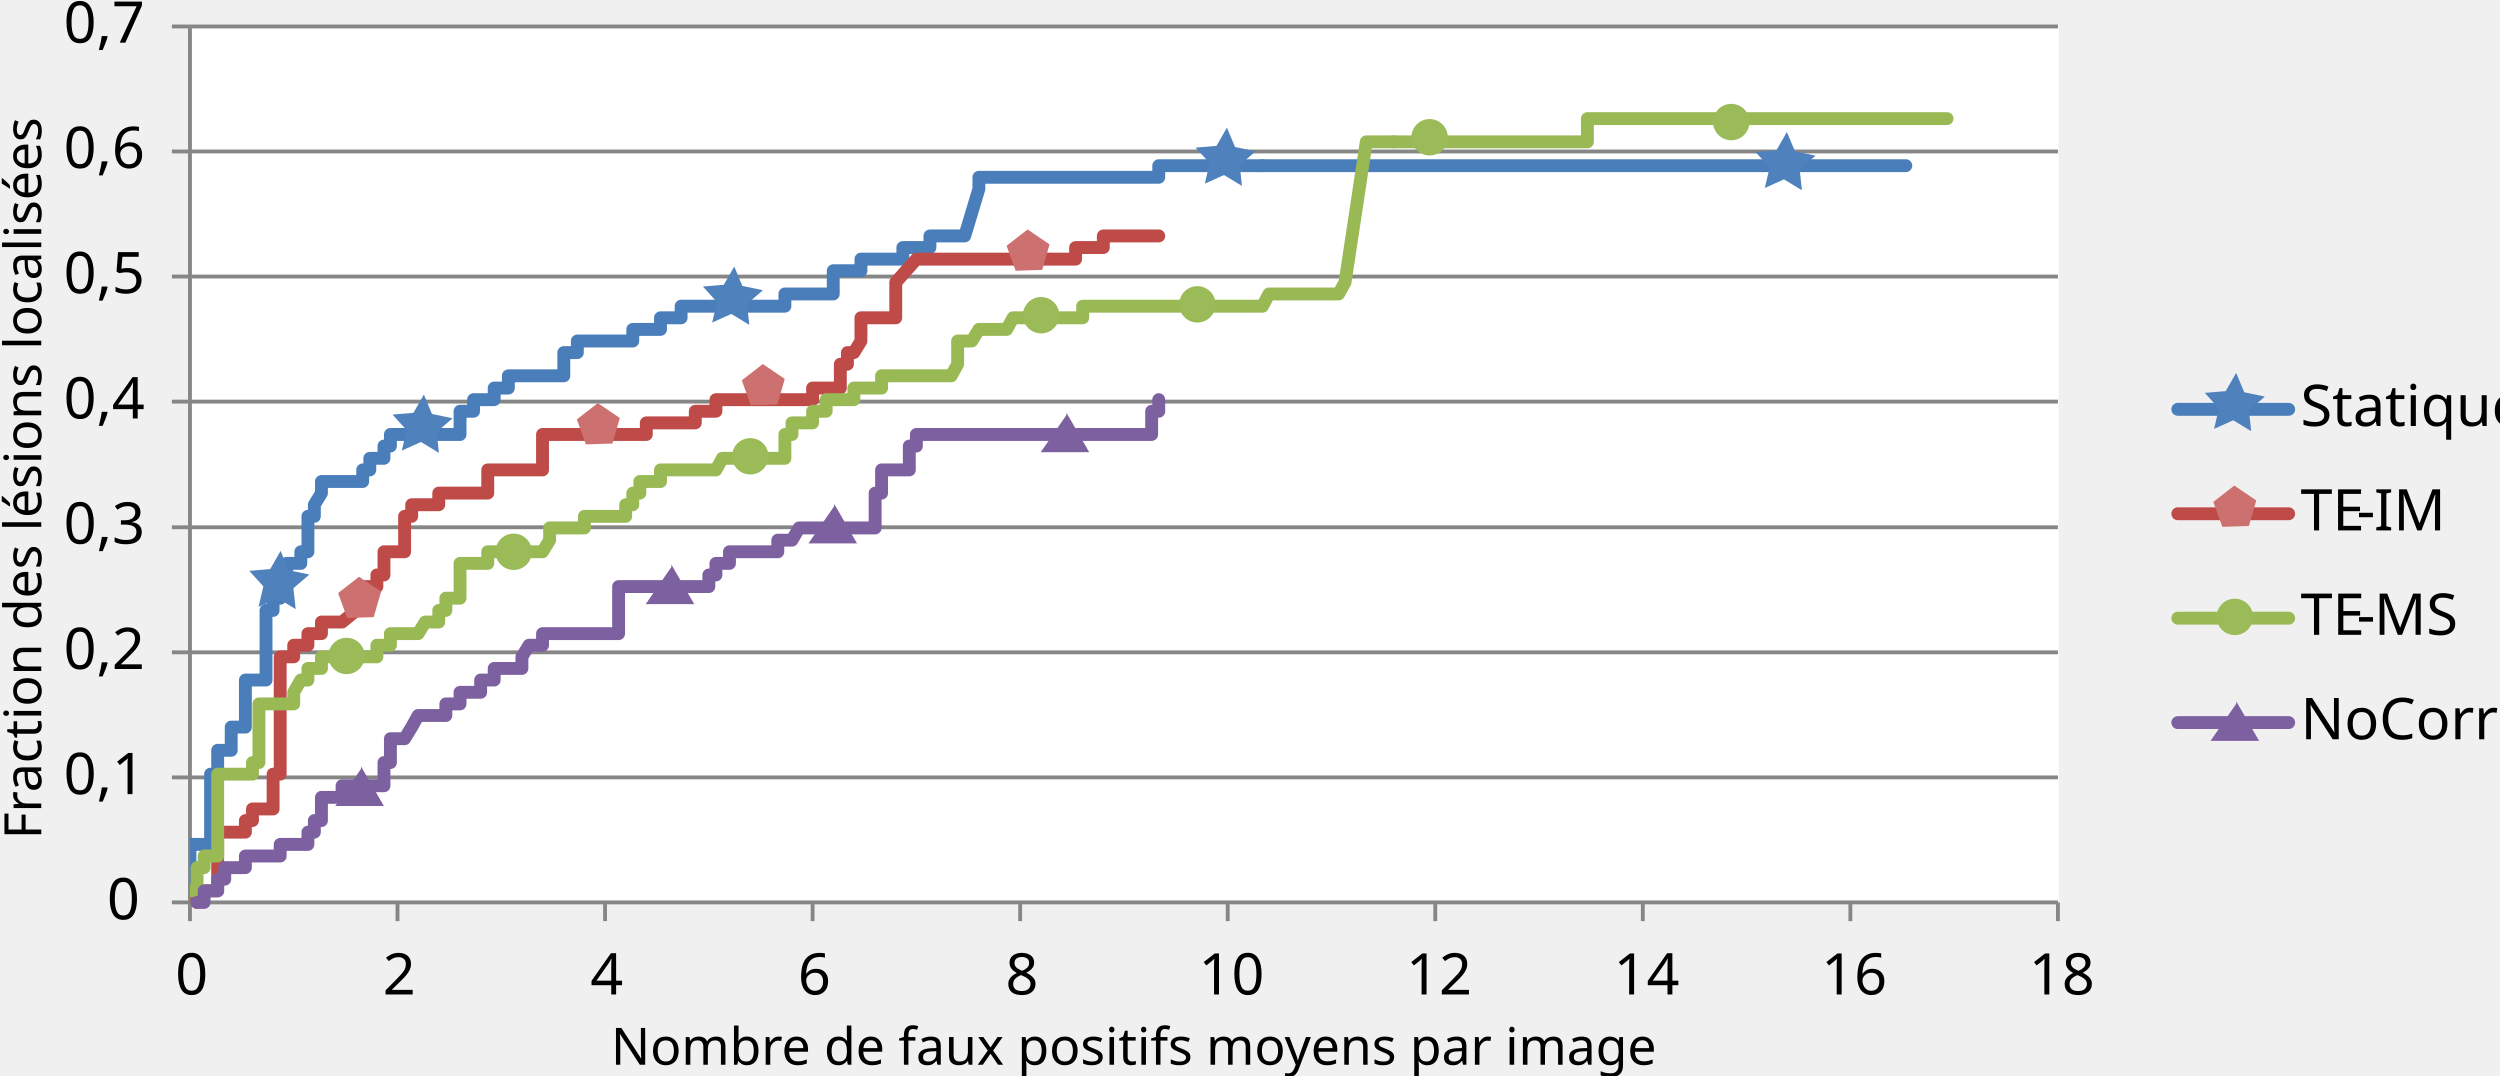
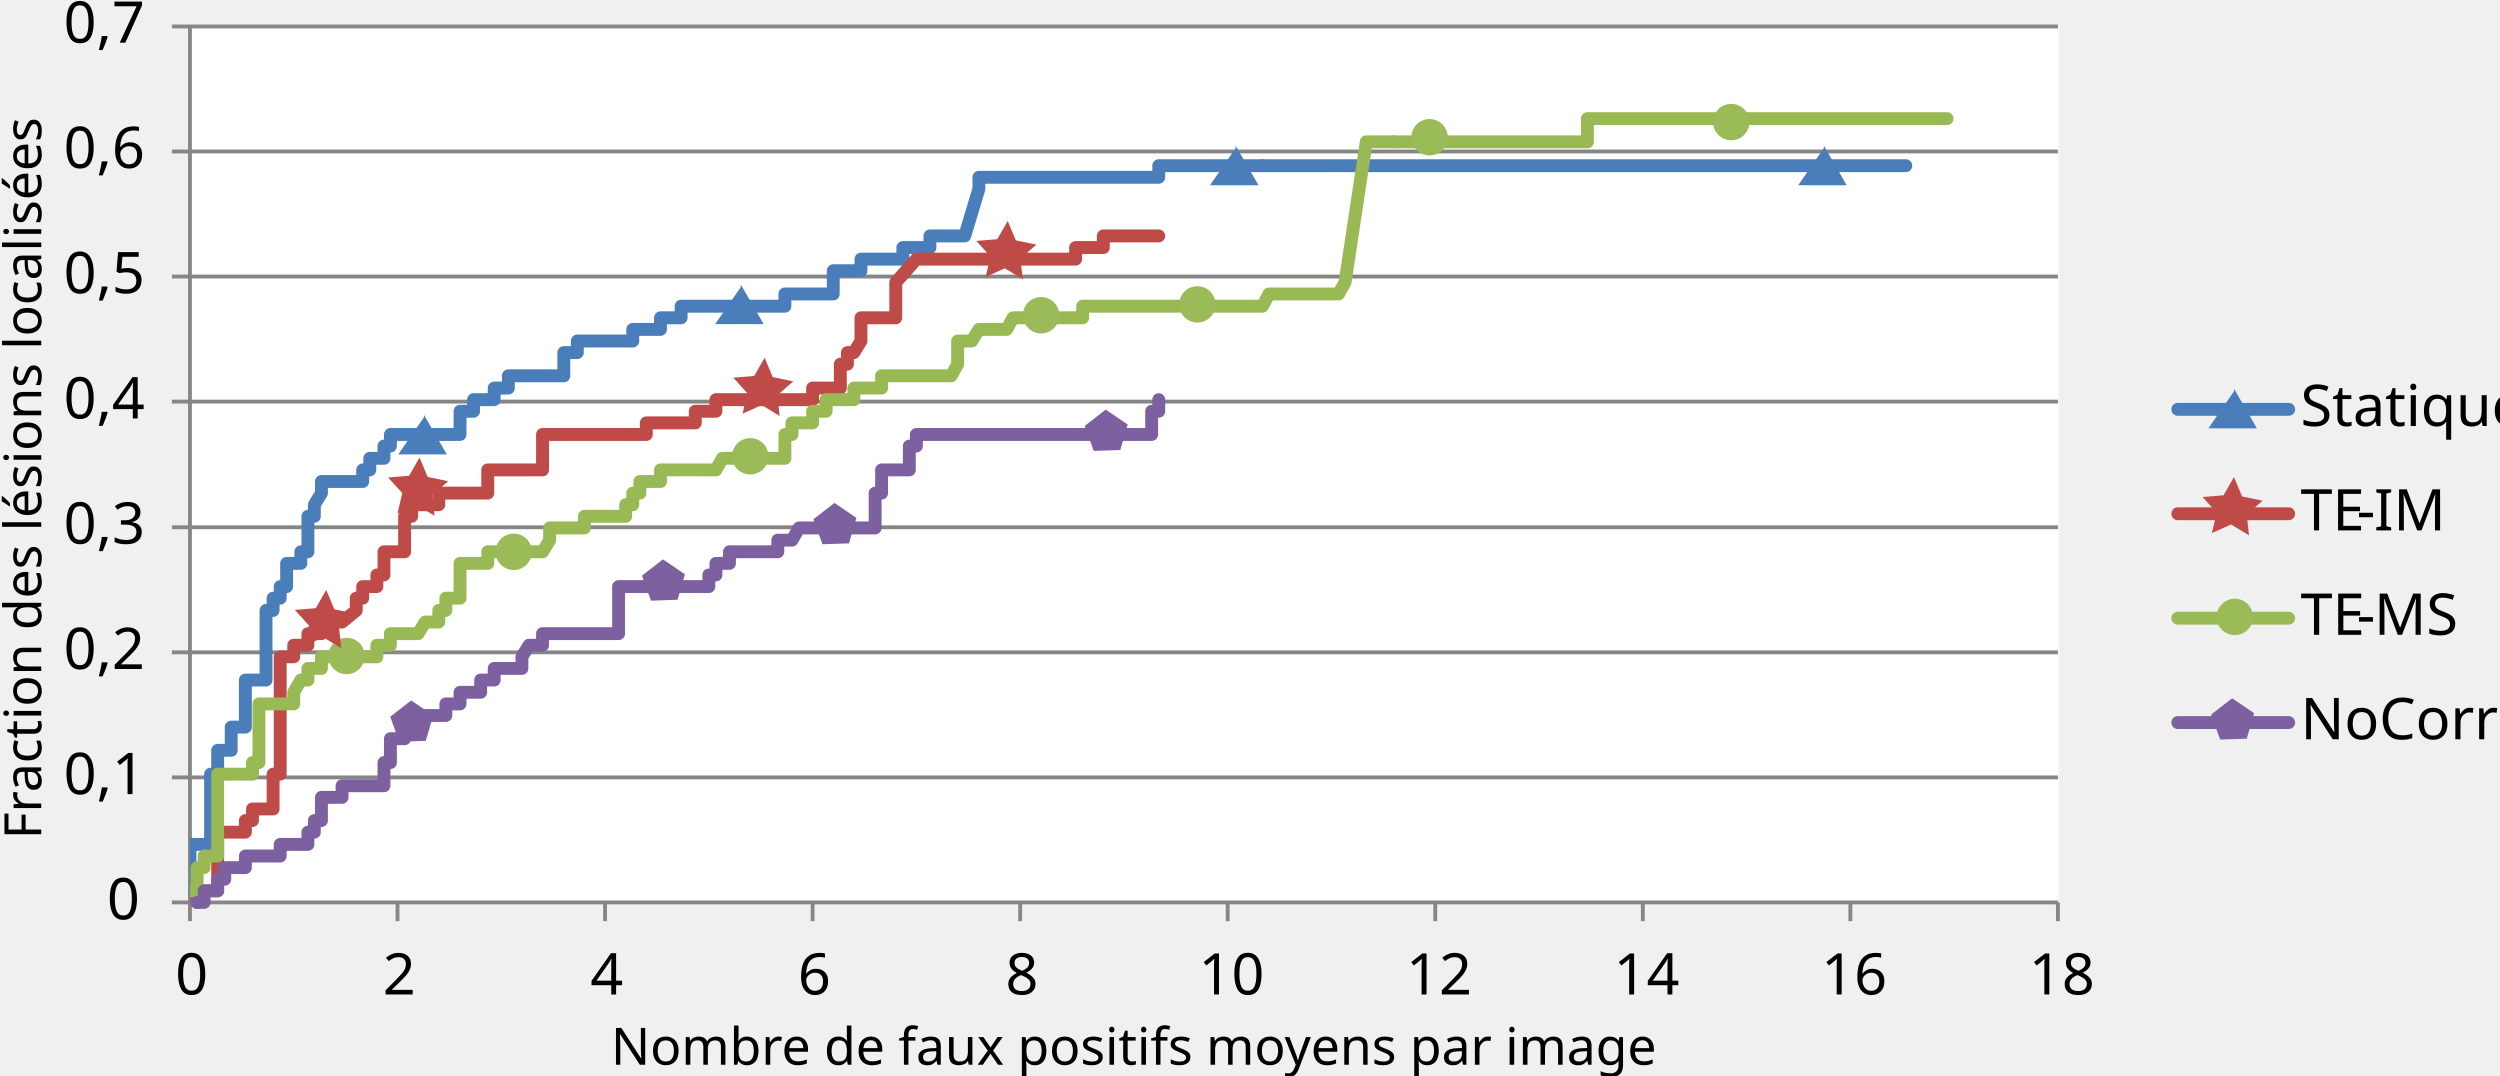
<svg xmlns="http://www.w3.org/2000/svg" width="581.783" height="250.269" id="svg3680" version="1.1">
  <defs id="defs3682">
    <clipPath clipPathUnits="userSpaceOnUse" id="clipPath626">
      <path d="m 490.56,308.4 44.64,0 0,90.48 -44.64,0 0,-90.48 z" clip-rule="evenodd" id="path628" />
    </clipPath>
    <clipPath clipPathUnits="userSpaceOnUse" id="clipPath604">
      <path d="m 490.56,308.4 41.04,0 0,109.92 -41.04,0 0,-109.92 z" clip-rule="evenodd" id="path606" />
    </clipPath>
    <clipPath clipPathUnits="userSpaceOnUse" id="clipPath592">
      <path d="m 490.56,308.4 41.04,0 0,109.92 -41.04,0 0,-109.92 z" clip-rule="evenodd" id="path594" />
    </clipPath>
    <clipPath clipPathUnits="userSpaceOnUse" id="clipPath580">
      <path d="m 490.56,308.4 41.04,0 0,109.92 -41.04,0 0,-109.92 z" clip-rule="evenodd" id="path582" />
    </clipPath>
    <clipPath clipPathUnits="userSpaceOnUse" id="clipPath558">
      <path d="m 490.56,308.4 38.76,0 0,129.36 -38.76,0 0,-129.36 z" clip-rule="evenodd" id="path560" />
    </clipPath>
    <clipPath clipPathUnits="userSpaceOnUse" id="clipPath546">
      <path d="m 490.56,308.4 38.76,0 0,129.36 -38.76,0 0,-129.36 z" clip-rule="evenodd" id="path548" />
    </clipPath>
    <clipPath clipPathUnits="userSpaceOnUse" id="clipPath534">
      <path d="m 490.56,308.4 38.76,0 0,129.36 -38.76,0 0,-129.36 z" clip-rule="evenodd" id="path536" />
    </clipPath>
    <clipPath clipPathUnits="userSpaceOnUse" id="clipPath512">
      <path d="m 490.56,308.4 49.56,0 0,148.8 -49.56,0 0,-148.8 z" clip-rule="evenodd" id="path514" />
    </clipPath>
    <clipPath clipPathUnits="userSpaceOnUse" id="clipPath490">
      <path d="m 218.64,308.4 119.04,0 0,28.2 -119.04,0 0,-28.2 z" clip-rule="evenodd" id="path492" />
    </clipPath>
    <clipPath clipPathUnits="userSpaceOnUse" id="clipPath478">
      <path d="m 218.64,308.4 119.04,0 0,28.2 -119.04,0 0,-28.2 z" clip-rule="evenodd" id="path480" />
    </clipPath>
    <clipPath clipPathUnits="userSpaceOnUse" id="clipPath466">
      <path d="m 218.64,308.4 119.04,0 0,28.2 -119.04,0 0,-28.2 z" clip-rule="evenodd" id="path468" />
    </clipPath>
    <clipPath clipPathUnits="userSpaceOnUse" id="clipPath446">
      <path d="m 62.76,368.88 98.64,0 0,141.72 -98.64,0 0,-141.72 z" clip-rule="evenodd" id="path448" />
    </clipPath>
    <clipPath clipPathUnits="userSpaceOnUse" id="clipPath426">
      <path d="m 51,308.4 493.44,0 0,224.88 -493.44,0 0,-224.88 z" clip-rule="evenodd" id="path428" />
    </clipPath>
    <clipPath clipPathUnits="userSpaceOnUse" id="clipPath406">
      <path d="m 51,308.4 493.44,0 0,224.88 -493.44,0 0,-224.88 z" clip-rule="evenodd" id="path408" />
    </clipPath>
    <clipPath clipPathUnits="userSpaceOnUse" id="clipPath386">
      <path d="m 51,308.4 493.44,0 0,224.88 -493.44,0 0,-224.88 z" clip-rule="evenodd" id="path388" />
    </clipPath>
    <clipPath clipPathUnits="userSpaceOnUse" id="clipPath366">
      <path d="m 51,308.4 493.44,0 0,224.88 -493.44,0 0,-224.88 z" clip-rule="evenodd" id="path368" />
    </clipPath>
    <clipPath clipPathUnits="userSpaceOnUse" id="clipPath346">
      <path d="m 51,308.4 493.44,0 0,224.88 -493.44,0 0,-224.88 z" clip-rule="evenodd" id="path348" />
    </clipPath>
    <clipPath clipPathUnits="userSpaceOnUse" id="clipPath326">
      <path d="m 51,308.4 493.44,0 0,224.88 -493.44,0 0,-224.88 z" clip-rule="evenodd" id="path328" />
    </clipPath>
    <clipPath clipPathUnits="userSpaceOnUse" id="clipPath306">
      <path d="m 51,308.4 493.44,0 0,224.88 -493.44,0 0,-224.88 z" clip-rule="evenodd" id="path308" />
    </clipPath>
    <clipPath clipPathUnits="userSpaceOnUse" id="clipPath286">
      <path d="m 51,308.4 493.44,0 0,224.88 -493.44,0 0,-224.88 z" clip-rule="evenodd" id="path288" />
    </clipPath>
    <clipPath clipPathUnits="userSpaceOnUse" id="clipPath266">
      <path d="m 51,308.4 493.44,0 0,224.88 -493.44,0 0,-224.88 z" clip-rule="evenodd" id="path268" />
    </clipPath>
    <clipPath clipPathUnits="userSpaceOnUse" id="clipPath246">
      <path d="m 51,308.4 493.44,0 0,224.88 -493.44,0 0,-224.88 z" clip-rule="evenodd" id="path248" />
    </clipPath>
    <clipPath clipPathUnits="userSpaceOnUse" id="clipPath226">
      <path d="m 51,308.4 493.44,0 0,224.88 -493.44,0 0,-224.88 z" clip-rule="evenodd" id="path228" />
    </clipPath>
    <clipPath clipPathUnits="userSpaceOnUse" id="clipPath206">
      <path d="m 51,308.4 493.44,0 0,224.88 -493.44,0 0,-224.88 z" clip-rule="evenodd" id="path208" />
    </clipPath>
    <clipPath clipPathUnits="userSpaceOnUse" id="clipPath186">
      <path d="m 51,308.4 493.44,0 0,224.88 -493.44,0 0,-224.88 z" clip-rule="evenodd" id="path188" />
    </clipPath>
    <clipPath clipPathUnits="userSpaceOnUse" id="clipPath166">
      <path d="m 51,308.4 493.44,0 0,224.88 -493.44,0 0,-224.88 z" clip-rule="evenodd" id="path168" />
    </clipPath>
    <clipPath clipPathUnits="userSpaceOnUse" id="clipPath146">
      <path d="m 51,308.4 493.44,0 0,224.88 -493.44,0 0,-224.88 z" clip-rule="evenodd" id="path148" />
    </clipPath>
    <clipPath clipPathUnits="userSpaceOnUse" id="clipPath126">
      <path d="m 51,308.4 493.44,0 0,224.88 -493.44,0 0,-224.88 z" clip-rule="evenodd" id="path128" />
    </clipPath>
    <clipPath clipPathUnits="userSpaceOnUse" id="clipPath106">
      <path d="m 51,308.4 493.44,0 0,224.88 -493.44,0 0,-224.88 z" clip-rule="evenodd" id="path108" />
    </clipPath>
    <clipPath clipPathUnits="userSpaceOnUse" id="clipPath86">
      <path d="m 51,308.4 493.44,0 0,224.88 -493.44,0 0,-224.88 z" clip-rule="evenodd" id="path88" />
    </clipPath>
    <clipPath clipPathUnits="userSpaceOnUse" id="clipPath76">
      <path d="m 104.28,357.12 348.84,0 0,164.16 -348.84,0 0,-164.16 z" clip-rule="evenodd" id="path78" />
    </clipPath>
    <clipPath clipPathUnits="userSpaceOnUse" id="clipPath64">
      <path d="m 104.28,357.12 348.84,0 0,164.16 -348.84,0 0,-164.16 z" clip-rule="evenodd" id="path66" />
    </clipPath>
    <clipPath clipPathUnits="userSpaceOnUse" id="clipPath54">
      <path d="m 104.28,357.12 348.84,0 0,164.16 -348.84,0 0,-164.16 z" clip-rule="evenodd" id="path56" />
    </clipPath>
    <clipPath clipPathUnits="userSpaceOnUse" id="clipPath42">
      <path d="m 104.28,357.12 348.84,0 0,164.16 -348.84,0 0,-164.16 z" clip-rule="evenodd" id="path44" />
    </clipPath>
  </defs>
  <g id="layer1" transform="translate(-579.4828,-749.1966)">
    <path d="m 623.688,959.352 434.85,0 0,-204 -434.85,0 0,204 z" style="fill:#ffffff;fill-opacity:1;fill-rule:evenodd;stroke:none" id="path26" />
    <path d="m 623.688,930.102 434.7,0 m -434.7,-29.1 434.7,0 m -434.7,-29.1 434.7,0 m -434.7,-29.25 434.7,0 m -434.7,-29.1 434.7,0 m -434.7,-29.1 434.7,0 m -434.7,-29.1 434.7,0" style="fill:none;stroke:#868686;stroke-width:0.9;stroke-linecap:butt;stroke-linejoin:round;stroke-miterlimit:10;stroke-opacity:1;stroke-dasharray:none" id="path28" />
    <path d="m 623.688,959.202 0,-203.85" style="fill:none;stroke:#868686;stroke-width:0.9;stroke-linecap:butt;stroke-linejoin:round;stroke-miterlimit:10;stroke-opacity:1;stroke-dasharray:none" id="path30" />
    <path d="m 619.488,959.202 4.2,0 m -4.2,-29.1 4.2,0 m -4.2,-29.1 4.2,0 m -4.2,-29.1 4.2,0 m -4.2,-29.25 4.2,0 m -4.2,-29.1 4.2,0 m -4.2,-29.1 4.2,0 m -4.2,-29.1 4.2,0" style="fill:none;stroke:#868686;stroke-width:0.9;stroke-linecap:butt;stroke-linejoin:round;stroke-miterlimit:10;stroke-opacity:1;stroke-dasharray:none" id="path32" />
    <path d="m 623.688,959.202 434.7,0" style="fill:none;stroke:#868686;stroke-width:0.9;stroke-linecap:butt;stroke-linejoin:round;stroke-miterlimit:10;stroke-opacity:1;stroke-dasharray:none" id="path34" />
    <path d="m 623.688,959.202 0,4.35 m 48.3,-4.35 0,4.35 m 48.3,-4.35 0,4.35 m 48.3,-4.35 0,4.35 m 48.3,-4.35 0,4.35 m 48.3,-4.35 0,4.35 m 48.3,-4.35 0,4.35 m 48.3,-4.35 0,4.35 m 48.3,-4.35 0,4.35 m 48.3,-4.35 0,4.35" style="fill:none;stroke:#868686;stroke-width:0.9;stroke-linecap:butt;stroke-linejoin:round;stroke-miterlimit:10;stroke-opacity:1;stroke-dasharray:none" id="path36" />
    <g transform="matrix(1.25,0,0,-1.25,493.3382,1406.952)" id="g38">
      <g id="g40" clip-path="url(#clipPath42)">
        <path d="m 104.28,360.36 0,2.16 0,2.16 0,2.16 0,2.16 1.32,0 1.32,0 1.2,0 0,2.28 0,2.16 0,2.16 0,2.16 0,2.16 0,2.16 1.32,0 0,2.16 0,2.28 1.32,0 1.2,0 0,2.16 0,2.16 1.32,0 1.32,0 0,2.16 0,2.16 0,2.16 0,2.28 1.32,0 1.2,0 1.32,0 0,2.16 0,2.16 0,2.16 0,2.16 0,2.16 0,2.16 1.32,0 0,2.28 1.32,0 0,2.16 1.2,0 0,2.16 0,2.16 1.32,0 1.32,0 0,2.16 1.32,0 0,2.16 0,2.28 0,2.16 1.2,0 0,2.16 1.32,2.16 0,2.16 1.32,0 1.2,0 1.32,0 1.32,0 1.32,0 1.2,0 0,2.16 1.32,0 0,2.16 1.32,0 1.32,0 0,2.28 1.2,0 0,2.16 1.32,0 1.32,0 1.32,0 1.2,0 1.32,0 1.32,0 1.2,0 1.32,0 1.32,0 1.32,0 0,2.16 0,2.16 1.2,0 1.32,0 0,2.16 1.32,0 1.32,0 1.2,0 0,2.16 1.32,0 1.32,0 0,2.28 1.32,0 2.52,0 1.32,0 1.2,0 1.32,0 1.32,0 1.32,0 0,2.16 0,2.16 1.2,0 1.32,0 0,2.16 1.32,0 1.32,0 1.2,0 1.32,0 1.32,0 1.2,0 2.64,0 0,2.16 1.32,0 1.2,0 1.32,0 1.32,0 0,2.16 1.32,0 2.52,0 0,2.16 2.64,0 1.2,0 1.32,0 1.32,0 1.2,0 1.32,0 1.32,0 1.32,0 1.2,0 2.64,0 1.32,0 1.2,0 1.32,0 0,2.28 2.64,0 1.2,0 1.32,0 1.32,0 1.2,0 1.32,0 0,2.16 0,2.16 1.32,0 2.52,0 1.32,0 0,2.16 1.32,0 1.32,0 2.52,0 1.32,0 1.32,0 0,2.16 1.2,0 1.32,0 1.32,0 1.2,0 0,2.16 1.32,0 1.32,0 1.32,0 1.2,0 1.32,0 2.64,8.76 0,2.16 1.2,0 1.32,0 1.32,0 1.32,0 1.2,0 1.32,0 2.52,0 1.32,0 1.32,0 1.32,0 1.2,0 2.64,0 1.32,0 1.2,0 1.32,0 1.32,0 1.32,0 1.2,0 1.32,0 1.32,0 1.2,0 2.64,0 1.32,0 0,2.16 1.2,0 1.32,0 1.32,0 1.32,0 1.2,0 1.32,0 1.32,0 1.32,0 1.2,0 1.32,0 1.32,0 1.2,0 1.32,0 1.32,0 1.32,0" style="fill:none;stroke:#4a7ebb;stroke-width:2.4;stroke-linecap:round;stroke-linejoin:round;stroke-miterlimit:10;stroke-opacity:1;stroke-dasharray:none" id="path46" />
      </g>
    </g>
    <path d="m 873.288,787.752 1.5,0 1.65,0 1.65,0 1.65,0 1.5,0 1.65,0 1.65,0 1.65,0 1.5,0 3.3,0 1.5,0 1.65,0 1.65,0 1.65,0 1.5,0 1.65,0 1.65,0 1.65,0 1.5,0 1.65,0 1.65,0 1.5,0 1.65,0 1.65,0 1.65,0 3.15,0 1.65,0 1.65,0 3.15,0 1.65,0 1.65,0 1.5,0 1.65,0 1.65,0 1.5,0 1.65,0 1.65,0 1.65,0 1.5,0 1.65,0 1.65,0 1.65,0 1.5,0 1.65,0 1.65,0 1.65,0 1.5,0 1.65,0 1.65,0 1.5,0 1.65,0 1.65,0 1.65,0 1.5,0 1.65,0 1.65,0 1.65,0 1.5,0 1.65,0 1.65,0 1.65,0 1.5,0 1.65,0 1.65,0 1.5,0 1.65,0 1.65,0 3.15,0 1.65,0 1.65,0 1.65,0 1.5,0 1.65,0 1.65,0 1.65,0 1.5,0 1.65,0 1.65,0 1.5,0 1.65,0 4.8,0 1.65,0 1.65,0 1.65,0 1.5,0 1.65,0 1.65,0" style="fill:none;stroke:#4a7ebb;stroke-width:3;stroke-linecap:round;stroke-linejoin:round;stroke-miterlimit:10;stroke-opacity:1;stroke-dasharray:none" id="path48" />
    <g transform="matrix(1.25,0,0,-1.25,493.3382,1406.952)" id="g50">
      <g id="g52" clip-path="url(#clipPath54)">
        <path d="m 105.6,358.2 0,2.16 1.32,0 1.2,0 1.32,0 0,2.16 0,2.16 0,2.16 0,2.16 0,2.28 1.32,0 1.2,0 1.32,0 1.32,0 0,2.16 1.32,0 0,2.16 1.2,0 1.32,0 1.32,0 0,2.16 0,4.32 1.32,0 0,2.16 0,2.28 0,2.16 0,2.16 0,2.16 0,2.16 0,2.16 0,2.28 0,2.16 0,2.16 1.2,0 1.32,0 0,2.16 1.32,0 1.32,0 0,2.16 1.2,0 1.32,0 0,2.16 1.32,0 1.2,0 1.32,0 2.64,2.16 0,2.28 1.2,0 0,2.16 1.32,0 1.32,0 0,2.16 1.32,0 0,2.16 0,2.16 1.2,0 1.32,0 1.32,0 0,4.44 0,2.16 1.32,0 0,2.16 1.2,0 1.32,0 1.32,0 1.2,0 0,2.16 1.32,0 1.32,0 1.32,0 1.2,0 1.32,0 2.64,0 0,2.16 0,2.16 1.2,0 1.32,0 1.32,0 1.32,0 1.2,0 2.64,0 1.2,0 0,2.16 0,2.28 0,2.16 1.32,0 1.32,0 1.32,0 1.2,0 1.32,0 1.32,0 1.32,0 1.2,0 1.32,0 1.32,0 1.2,0 1.32,0 1.32,0 1.32,0 1.2,0 0,2.16 1.32,0 1.32,0 1.32,0 1.2,0 1.32,0 1.32,0 1.32,0 0,2.16 1.2,0 1.32,0 1.32,0 0,2.16 1.2,0 1.32,0 1.32,0 1.32,0 1.2,0 1.32,0 1.32,0 1.32,0 1.2,0 1.32,0 1.32,0 1.32,0 1.2,0 1.32,0 0,2.16 1.32,0 1.2,0 1.32,0 1.32,0 0,2.28 0,2.16 1.32,0 0,2.16 1.2,0 1.32,2.16 0,2.16 0,2.16 1.32,0 1.32,0 1.2,0 1.32,0 1.32,0 0,6.6 3.84,4.32 1.32,0 1.2,0 1.32,0 1.32,0 2.52,0 1.32,0 1.32,0 1.32,0 1.2,0 1.32,0 1.32,0 1.32,0 1.2,0 1.32,0 2.52,0 1.32,0 1.32,0 1.32,0 1.2,0 1.32,0 1.32,0 0,2.16 1.32,0 2.52,0 1.32,0 0,2.16 1.32,0 1.2,0 1.32,0 1.32,0 1.2,0 1.32,0 1.32,0 1.32,0" style="fill:none;stroke:#be4b48;stroke-width:2.4;stroke-linecap:round;stroke-linejoin:round;stroke-miterlimit:10;stroke-opacity:1;stroke-dasharray:none" id="path58" />
      </g>
    </g>
    <g transform="matrix(1.25,0,0,-1.25,493.3382,1406.952)" id="g60">
      <g id="g62" clip-path="url(#clipPath64)">
        <path d="m 104.28,360.36 1.32,0 0,2.16 0,2.16 1.32,0 0,2.16 1.2,0 1.32,0 0,2.16 0,2.28 0,2.16 0,2.16 0,2.16 0,2.16 0,2.16 1.32,0 1.2,0 1.32,0 1.32,0 1.32,0 0,2.16 1.2,0 0,2.28 0,2.16 0,2.16 0,2.16 0,2.16 1.32,0 1.32,0 1.32,0 1.2,0 1.32,0 0,2.16 1.32,2.28 1.32,0 0,2.16 1.2,0 1.32,0 0,2.16 1.32,0 1.2,0 1.32,0 1.32,0 1.32,0 1.2,0 1.32,0 1.32,0 0,2.16 1.32,0 1.2,0 0,2.16 1.32,0 1.32,0 1.32,0 1.2,0 1.32,2.16 1.32,0 1.2,0 0,2.16 1.32,0 0,2.28 1.32,0 1.32,0 0,2.16 0,2.16 0,2.16 1.2,0 1.32,0 2.64,0 0,2.16 1.2,0 1.32,0 1.32,0 1.32,0 2.52,0 2.52,0 1.32,2.16 0,2.28 1.32,0 1.32,0 1.2,0 1.32,0 1.32,0 0,2.16 1.32,0 1.2,0 1.32,0 1.32,0 1.2,0 1.32,0 0,2.16 1.32,0 0,2.16 1.32,0 0,2.16 1.2,0 1.32,0 1.32,0 0,2.16 1.32,0 1.2,0 1.32,0 1.32,0 1.32,0 2.52,0 1.32,0 1.2,2.16 1.32,0 1.32,0 1.32,0 1.2,0 1.32,0 1.32,0 1.32,0 1.2,0 1.32,0 0,2.28 0,2.16 1.32,0 0,2.16 1.32,0 1.2,0 1.32,0 0,2.16 1.32,0 1.2,0 0,2.16 1.32,0 1.32,0 1.32,0 1.2,0 0,2.16 1.32,0 2.64,0 1.2,0 0,2.28 1.32,0 1.32,0 1.32,0 1.2,0 1.32,0 1.32,0 1.2,0 1.32,0 1.32,0 1.32,0 1.2,2.16 0,2.16 0,2.16 1.32,0 1.32,0 1.32,2.16 1.2,0 1.32,0 1.32,0 1.32,0 1.2,2.16 1.32,0 1.32,0 1.2,0 1.32,0 3.84,0 1.32,0 2.64,0 0,2.16 1.2,0 1.32,0 1.32,0 1.32,0 2.52,0 1.32,0 1.2,0 1.32,0 1.32,0 1.32,0 1.2,0 1.32,0 1.32,0 1.32,0 1.2,0 1.32,0 1.32,0 1.32,0 1.2,0 2.64,0 1.2,0 1.32,0 2.64,0 1.2,2.28 2.64,0 1.32,0 1.2,0 2.64,0 2.52,0 1.32,0 1.32,0 1.2,2.16 3.96,26.16 1.2,0 2.64,0 1.32,0" style="fill:none;stroke:#98b954;stroke-width:2.4;stroke-linecap:round;stroke-linejoin:round;stroke-miterlimit:10;stroke-opacity:1;stroke-dasharray:none" id="path68" />
      </g>
    </g>
    <path d="m 903.888,782.202 1.5,0 3.3,0 3.15,0 1.65,0 1.65,0 3.15,0 1.65,0 1.65,0 1.5,0 1.65,0 3.3,0 1.5,0 1.65,0 3.15,0 1.65,0 1.65,0 3.15,0 1.65,0 3.3,0 1.5,0 1.65,0 0,-2.7 0,-2.7 1.65,0 1.65,0 3.15,0 1.65,0 1.5,0 1.65,0 1.65,0 1.65,0 1.5,0 1.65,0 1.65,0 1.65,0 1.5,0 1.65,0 1.65,0 1.65,0 1.5,0 1.65,0 1.65,0 1.5,0 1.65,0 1.65,0 3.15,0 1.65,0 1.65,0 1.65,0 1.5,0 1.65,0 1.65,0 1.65,0 1.5,0 1.65,0 1.65,0 1.5,0 3.3,0 1.65,0 1.5,0 1.65,0 1.65,0 1.65,0 1.5,0 1.65,0 1.65,0 1.65,0 1.5,0 1.65,0 1.65,0 1.5,0 1.65,0" style="fill:none;stroke:#98b954;stroke-width:3;stroke-linecap:round;stroke-linejoin:round;stroke-miterlimit:10;stroke-opacity:1;stroke-dasharray:none" id="path70" />
    <g transform="matrix(1.25,0,0,-1.25,493.3382,1406.952)" id="g72">
      <g id="g74" clip-path="url(#clipPath76)">
        <path d="m 105.6,358.2 1.32,0 0,2.16 1.2,0 1.32,0 0,2.16 1.32,0 0,2.16 1.2,0 1.32,0 1.32,0 0,2.16 1.32,0 1.2,0 1.32,0 1.32,0 1.32,0 0,2.16 1.2,0 1.32,0 1.32,0 1.32,0 0,2.28 1.2,0 0,2.16 1.32,0 0,2.16 0,2.16 1.32,0 1.2,0 1.32,0 0,2.16 2.64,0 1.2,0 1.32,0 1.32,0 1.32,0 0,2.16 0,2.16 1.2,0 0,2.28 0,2.16 1.32,0 1.32,0 1.32,2.16 1.2,2.16 1.32,0 1.32,0 1.2,0 1.32,0 0,2.16 1.32,0 1.32,0 0,2.16 2.52,0 1.32,0 0,2.28 1.32,0 1.2,0 0,2.16 1.32,0 1.32,0 1.32,0 1.2,0 0,2.16 1.32,2.16 1.32,0 1.2,0 0,2.16 1.32,0 1.32,0 1.32,0 1.2,0 1.32,0 2.64,0 1.2,0 1.32,0 1.32,0 1.2,0 0,2.16 0,2.16 0,2.28 0,2.16 1.32,0 1.32,0 1.32,0 1.2,0 1.32,0 1.32,0 1.32,0 1.2,0 1.32,0 1.32,0 1.32,0 1.2,0 1.32,0 0,2.16 1.32,0 0,2.16 1.2,0 1.32,0 0,2.16 1.32,0 1.32,0 1.2,0 1.32,0 1.32,0 1.32,0 1.2,0 0,2.16 1.32,0 1.32,0 1.32,2.28 1.2,0 1.32,0 1.32,0 1.2,0 1.32,0 1.32,0 1.32,0 1.2,0 1.32,0 1.32,0 1.32,0 0,4.32 0,2.16 1.2,0 0,2.16 0,2.16 1.32,0 1.32,0 1.32,0 1.2,0 0,2.16 0,2.28 1.32,0 0,2.16 2.52,0 1.32,0 1.32,0 1.32,0 1.2,0 1.32,0 1.32,0 1.32,0 1.2,0 1.32,0 1.32,0 1.32,0 1.2,0 1.32,0 1.32,0 1.2,0 1.32,0 1.32,0 1.32,0 1.2,0 1.32,0 1.32,0 1.32,0 1.2,0 1.32,0 1.32,0 1.32,0 1.2,0 1.32,0 1.32,0 1.2,0 1.32,0 1.32,0 0,2.16 0,2.16 1.32,0 0,2.16" style="fill:none;stroke:#7d60a0;stroke-width:2.4;stroke-linecap:round;stroke-linejoin:round;stroke-miterlimit:10;stroke-opacity:1;stroke-dasharray:none" id="path80" />
      </g>
    </g>
    <g transform="matrix(1.25,0,0,-1.25,493.3382,1406.952)" id="g82">
      <g id="g84" clip-path="url(#clipPath86)">
        <text transform="matrix(1,0,0,-1,88.824,355.06)" id="text90">
          <tspan style="font-size:10.704px;font-variant:normal;font-weight:normal;writing-mode:lr-tb;fill:#000000;fill-opacity:1;fill-rule:nonzero;stroke:none;font-family:Calibri;-inkscape-font-specification:Calibri" x="0" y="0" id="tspan92">0</tspan>
        </text>
      </g>
    </g>
    <g transform="matrix(1.25,0,0,-1.25,493.3382,1406.952)" id="g102">
      <g id="g104" clip-path="url(#clipPath106)">
        <text transform="matrix(1,0,0,-1,80.76,378.36)" id="text110">
          <tspan style="font-size:10.728px;font-variant:normal;font-weight:normal;writing-mode:lr-tb;fill:#000000;fill-opacity:1;fill-rule:nonzero;stroke:none;font-family:Calibri;-inkscape-font-specification:Calibri" x="0 5.396 8.078" y="0" id="tspan112">0,1</tspan>
        </text>
      </g>
    </g>
    <g transform="matrix(1.25,0,0,-1.25,493.3382,1406.952)" id="g122">
      <g id="g124" clip-path="url(#clipPath126)">
        <text transform="matrix(1,0,0,-1,80.76,401.66)" id="text130">
          <tspan style="font-size:10.704px;font-variant:normal;font-weight:normal;writing-mode:lr-tb;fill:#000000;fill-opacity:1;fill-rule:nonzero;stroke:none;font-family:Calibri;-inkscape-font-specification:Calibri" x="0 5.427 8.103" y="0" id="tspan132">0,2</tspan>
        </text>
      </g>
    </g>
    <g transform="matrix(1.25,0,0,-1.25,493.3382,1406.952)" id="g142">
      <g id="g144" clip-path="url(#clipPath146)">
        <text transform="matrix(1,0,0,-1,80.76,424.99)" id="text150">
          <tspan style="font-size:10.728px;font-variant:normal;font-weight:normal;writing-mode:lr-tb;fill:#000000;fill-opacity:1;fill-rule:nonzero;stroke:none;font-family:Calibri;-inkscape-font-specification:Calibri" x="0 5.396 8.078" y="0" id="tspan152">0,3</tspan>
        </text>
      </g>
    </g>
    <g transform="matrix(1.25,0,0,-1.25,493.3382,1406.952)" id="g162">
      <g id="g164" clip-path="url(#clipPath166)">
        <text transform="matrix(1,0,0,-1,80.76,448.3)" id="text170">
          <tspan style="font-size:10.704px;font-variant:normal;font-weight:normal;writing-mode:lr-tb;fill:#000000;fill-opacity:1;fill-rule:nonzero;stroke:none;font-family:Calibri;-inkscape-font-specification:Calibri" x="0 5.427 8.103" y="0" id="tspan172">0,4</tspan>
        </text>
      </g>
    </g>
    <g transform="matrix(1.25,0,0,-1.25,493.3382,1406.952)" id="g182">
      <g id="g184" clip-path="url(#clipPath186)">
        <text transform="matrix(1,0,0,-1,80.76,471.62)" id="text190">
          <tspan style="font-size:10.704px;font-variant:normal;font-weight:normal;writing-mode:lr-tb;fill:#000000;fill-opacity:1;fill-rule:nonzero;stroke:none;font-family:Calibri;-inkscape-font-specification:Calibri" x="0 5.427 8.103" y="0" id="tspan192">0,5</tspan>
        </text>
      </g>
    </g>
    <g transform="matrix(1.25,0,0,-1.25,493.3382,1406.952)" id="g202">
      <g id="g204" clip-path="url(#clipPath206)">
        <text transform="matrix(1,0,0,-1,80.76,494.93)" id="text210">
          <tspan style="font-size:10.704px;font-variant:normal;font-weight:normal;writing-mode:lr-tb;fill:#000000;fill-opacity:1;fill-rule:nonzero;stroke:none;font-family:Calibri;-inkscape-font-specification:Calibri" x="0 5.427 8.103" y="0" id="tspan212">0,6</tspan>
        </text>
      </g>
    </g>
    <g transform="matrix(1.25,0,0,-1.25,493.3382,1406.952)" id="g222">
      <g id="g224" clip-path="url(#clipPath226)">
        <text transform="matrix(1,0,0,-1,80.76,518.26)" id="text230">
          <tspan style="font-size:10.704px;font-variant:normal;font-weight:normal;writing-mode:lr-tb;fill:#000000;fill-opacity:1;fill-rule:nonzero;stroke:none;font-family:Calibri;-inkscape-font-specification:Calibri" x="0 5.427 8.103" y="0" id="tspan232">0,7</tspan>
        </text>
      </g>
    </g>
    <g transform="matrix(1.25,0,0,-1.25,493.3382,1406.952)" id="g242">
      <g id="g244" clip-path="url(#clipPath246)">
        <text transform="matrix(1,0,0,-1,101.54,341.06)" id="text250">
          <tspan style="font-size:10.704px;font-variant:normal;font-weight:normal;writing-mode:lr-tb;fill:#000000;fill-opacity:1;fill-rule:nonzero;stroke:none;font-family:Calibri;-inkscape-font-specification:Calibri" x="0" y="0" id="tspan252">0</tspan>
        </text>
      </g>
    </g>
    <g transform="matrix(1.25,0,0,-1.25,493.3382,1406.952)" id="g262">
      <g id="g264" clip-path="url(#clipPath266)">
        <text transform="matrix(1,0,0,-1,140.18,341.06)" id="text270">
          <tspan style="font-size:10.704px;font-variant:normal;font-weight:normal;writing-mode:lr-tb;fill:#000000;fill-opacity:1;fill-rule:nonzero;stroke:none;font-family:Calibri;-inkscape-font-specification:Calibri" x="0" y="0" id="tspan272">2</tspan>
        </text>
      </g>
    </g>
    <g transform="matrix(1.25,0,0,-1.25,493.3382,1406.952)" id="g282">
      <g id="g284" clip-path="url(#clipPath286)">
        <text transform="matrix(1,0,0,-1,178.82,341.06)" id="text290">
          <tspan style="font-size:10.704px;font-variant:normal;font-weight:normal;writing-mode:lr-tb;fill:#000000;fill-opacity:1;fill-rule:nonzero;stroke:none;font-family:Calibri;-inkscape-font-specification:Calibri" x="0" y="0" id="tspan292">4</tspan>
        </text>
      </g>
    </g>
    <g transform="matrix(1.25,0,0,-1.25,493.3382,1406.952)" id="g302">
      <g id="g304" clip-path="url(#clipPath306)">
        <text transform="matrix(1,0,0,-1,217.46,341.06)" id="text310">
          <tspan style="font-size:10.704px;font-variant:normal;font-weight:normal;writing-mode:lr-tb;fill:#000000;fill-opacity:1;fill-rule:nonzero;stroke:none;font-family:Calibri;-inkscape-font-specification:Calibri" x="0" y="0" id="tspan312">6</tspan>
        </text>
      </g>
    </g>
    <g transform="matrix(1.25,0,0,-1.25,493.3382,1406.952)" id="g322">
      <g id="g324" clip-path="url(#clipPath326)">
        <text transform="matrix(1,0,0,-1,256.1,341.06)" id="text330">
          <tspan style="font-size:10.704px;font-variant:normal;font-weight:normal;writing-mode:lr-tb;fill:#000000;fill-opacity:1;fill-rule:nonzero;stroke:none;font-family:Calibri;-inkscape-font-specification:Calibri" x="0" y="0" id="tspan332">8</tspan>
        </text>
      </g>
    </g>
    <g transform="matrix(1.25,0,0,-1.25,493.3382,1406.952)" id="g342">
      <g id="g344" clip-path="url(#clipPath346)">
        <text transform="matrix(1,0,0,-1,292.06,341.06)" id="text350">
          <tspan style="font-size:10.704px;font-variant:normal;font-weight:normal;writing-mode:lr-tb;fill:#000000;fill-opacity:1;fill-rule:nonzero;stroke:none;font-family:Calibri;-inkscape-font-specification:Calibri" x="0 5.424" y="0" id="tspan352">10</tspan>
        </text>
      </g>
    </g>
    <g transform="matrix(1.25,0,0,-1.25,493.3382,1406.952)" id="g362">
      <g id="g364" clip-path="url(#clipPath366)">
        <text transform="matrix(1,0,0,-1,330.7,341.06)" id="text370">
          <tspan style="font-size:10.704px;font-variant:normal;font-weight:normal;writing-mode:lr-tb;fill:#000000;fill-opacity:1;fill-rule:nonzero;stroke:none;font-family:Calibri;-inkscape-font-specification:Calibri" x="0 5.4" y="0" id="tspan372">12</tspan>
        </text>
      </g>
    </g>
    <g transform="matrix(1.25,0,0,-1.25,493.3382,1406.952)" id="g382">
      <g id="g384" clip-path="url(#clipPath386)">
        <text transform="matrix(1,0,0,-1,369.34,341.06)" id="text390">
          <tspan style="font-size:10.704px;font-variant:normal;font-weight:normal;writing-mode:lr-tb;fill:#000000;fill-opacity:1;fill-rule:nonzero;stroke:none;font-family:Calibri;-inkscape-font-specification:Calibri" x="0 5.424" y="0" id="tspan392">14</tspan>
        </text>
      </g>
    </g>
    <g transform="matrix(1.25,0,0,-1.25,493.3382,1406.952)" id="g402">
      <g id="g404" clip-path="url(#clipPath406)">
        <text transform="matrix(1,0,0,-1,407.98,341.06)" id="text410">
          <tspan style="font-size:10.704px;font-variant:normal;font-weight:normal;writing-mode:lr-tb;fill:#000000;fill-opacity:1;fill-rule:nonzero;stroke:none;font-family:Calibri;-inkscape-font-specification:Calibri" x="0 5.424" y="0" id="tspan412">16</tspan>
        </text>
      </g>
    </g>
    <g transform="matrix(1.25,0,0,-1.25,493.3382,1406.952)" id="g422">
      <g id="g424" clip-path="url(#clipPath426)">
        <text transform="matrix(1,0,0,-1,446.64,341.06)" id="text430">
          <tspan style="font-size:10.704px;font-variant:normal;font-weight:normal;writing-mode:lr-tb;fill:#000000;fill-opacity:1;fill-rule:nonzero;stroke:none;font-family:Calibri;-inkscape-font-specification:Calibri" x="0 5.424" y="0" id="tspan432">18</tspan>
        </text>
      </g>
    </g>
    <g transform="matrix(1.25,0,0,-1.25,493.3382,1406.952)" id="g462" />
    <path d="m 1086.288,844.452 25.8,0" style="fill:none;stroke:#4a7ebb;stroke-width:3;stroke-linecap:round;stroke-linejoin:round;stroke-miterlimit:10;stroke-opacity:1;stroke-dasharray:none" id="path506" />
    <g transform="matrix(1.25,0,0,-1.25,493.3382,1406.952)" id="g508">
      <g id="g510" clip-path="url(#clipPath512)">
        <text transform="matrix(1,0,0,-1,497.21,446.9)" id="text516">
          <tspan style="font-size:10.704px;font-variant:normal;font-weight:normal;writing-mode:lr-tb;fill:#000000;fill-opacity:1;fill-rule:nonzero;stroke:none;font-family:Calibri;-inkscape-font-specification:Calibri" x="0 4.913 8.531 13.68 17.298 19.76 25.443 31.117" y="0" id="tspan518">Statique</tspan>
        </text>
      </g>
    </g>
    <path d="m 1086.288,868.752 25.8,0" style="fill:none;stroke:#be4b48;stroke-width:3;stroke-linecap:round;stroke-linejoin:round;stroke-miterlimit:10;stroke-opacity:1;stroke-dasharray:none" id="path528" />
    <g transform="matrix(1.25,0,0,-1.25,493.3382,1406.952)" id="g530">
      <g id="g532" clip-path="url(#clipPath534)">
        <text transform="matrix(1,0,0,-1,497.21,427.46)" id="text538">
          <tspan style="font-size:10.704px;font-variant:normal;font-weight:normal;writing-mode:lr-tb;fill:#000000;fill-opacity:1;fill-rule:nonzero;stroke:none;font-family:Calibri;-inkscape-font-specification:Calibri" x="0 5.16" y="0" id="tspan540">TE</tspan>
        </text>
      </g>
    </g>
    <g transform="matrix(1.25,0,0,-1.25,493.3382,1406.952)" id="g542">
      <g id="g544" clip-path="url(#clipPath546)">
        <text transform="matrix(1,0,0,-1,507.67,427.46)" id="text550">
          <tspan style="font-size:10.704px;font-variant:normal;font-weight:normal;writing-mode:lr-tb;fill:#000000;fill-opacity:1;fill-rule:nonzero;stroke:none;font-family:Calibri;-inkscape-font-specification:Calibri" x="0" y="0" id="tspan552">-</tspan>
        </text>
      </g>
    </g>
    <g transform="matrix(1.25,0,0,-1.25,493.3382,1406.952)" id="g554">
      <g id="g556" clip-path="url(#clipPath558)">
        <text transform="matrix(1,0,0,-1,510.89,427.46)" id="text562">
          <tspan style="font-size:10.704px;font-variant:normal;font-weight:normal;writing-mode:lr-tb;fill:#000000;fill-opacity:1;fill-rule:nonzero;stroke:none;font-family:Calibri;-inkscape-font-specification:Calibri" x="0 2.712" y="0" id="tspan564">IM</tspan>
        </text>
      </g>
    </g>
    <path d="m 1086.288,893.052 25.8,0" style="fill:none;stroke:#98b954;stroke-width:3;stroke-linecap:round;stroke-linejoin:round;stroke-miterlimit:10;stroke-opacity:1;stroke-dasharray:none" id="path574" />
    <g transform="matrix(1.25,0,0,-1.25,493.3382,1406.952)" id="g576">
      <g id="g578" clip-path="url(#clipPath580)">
        <text transform="matrix(1,0,0,-1,497.21,408.02)" id="text584">
          <tspan style="font-size:10.728px;font-variant:normal;font-weight:normal;writing-mode:lr-tb;fill:#000000;fill-opacity:1;fill-rule:nonzero;stroke:none;font-family:Calibri;-inkscape-font-specification:Calibri" x="0 5.16" y="0" id="tspan586">TE</tspan>
        </text>
      </g>
    </g>
    <g transform="matrix(1.25,0,0,-1.25,493.3382,1406.952)" id="g588">
      <g id="g590" clip-path="url(#clipPath592)">
        <text transform="matrix(1,0,0,-1,507.67,408.02)" id="text596">
          <tspan style="font-size:10.728px;font-variant:normal;font-weight:normal;writing-mode:lr-tb;fill:#000000;fill-opacity:1;fill-rule:nonzero;stroke:none;font-family:Calibri;-inkscape-font-specification:Calibri" x="0" y="0" id="tspan598">-</tspan>
        </text>
      </g>
    </g>
    <g transform="matrix(1.25,0,0,-1.25,493.3382,1406.952)" id="g600">
      <g id="g602" clip-path="url(#clipPath604)">
        <text transform="matrix(1,0,0,-1,510.89,408.02)" id="text608">
          <tspan style="font-size:10.728px;font-variant:normal;font-weight:normal;writing-mode:lr-tb;fill:#000000;fill-opacity:1;fill-rule:nonzero;stroke:none;font-family:Calibri;-inkscape-font-specification:Calibri" x="0 9.168" y="0" id="tspan610">MS</tspan>
        </text>
      </g>
    </g>
    <path d="m 1086.288,917.352 25.8,0" style="fill:none;stroke:#7d60a0;stroke-width:3;stroke-linecap:round;stroke-linejoin:round;stroke-miterlimit:10;stroke-opacity:1;stroke-dasharray:none" id="path620" />
    <g transform="matrix(1.25,0,0,-1.25,493.3382,1406.952)" id="g622">
      <g id="g624" clip-path="url(#clipPath626)">
        <text transform="matrix(1,0,0,-1,497.21,388.58)" id="text630">
          <tspan style="font-size:10.728px;font-variant:normal;font-weight:normal;writing-mode:lr-tb;fill:#000000;fill-opacity:1;fill-rule:nonzero;stroke:none;font-family:Calibri;-inkscape-font-specification:Calibri" x="0 6.973 12.648 18.366 24.02 27.764" y="0" id="tspan632">NoCorr</tspan>
        </text>
      </g>
    </g>
    <text xml:space="preserve" style="font-size:9px;font-style:normal;font-weight:normal;fill:#000000;fill-opacity:1;stroke:none;font-family:calibri;-inkscape-font-specification:calibri" x="721.672" y="996.97" id="text3886">
      <tspan id="tspan3888" x="721.672" y="996.97" style="font-size:12px">Nombre de faux positifs moyens par image</tspan>
    </text>
    <text id="text3890" y="589.081" x="-944.49" style="font-size:9px;font-style:normal;font-weight:normal;fill:#000000;fill-opacity:1;stroke:none;font-family:calibri;-inkscape-font-specification:calibri" xml:space="preserve" transform="matrix(0,-1,1,0,0,0)">
      <tspan style="font-size:12px" y="589.081" x="-944.49" id="tspan3892">Fraction des lésions localisées</tspan>
    </text>
-     <path style="fill:#4f81bd;fill-opacity:1;stroke:none" id="path4297" d="m 482.385,185.272 -4.181,-2.538 -4.461,2.005 1.122,-4.76 -3.285,-3.623 4.874,-0.404 2.43,-4.244 1.89,4.511 4.787,1 -3.706,3.192 0.528,4.862 z" transform="translate(620.98,664.2657)" />
-     <path style="fill:#4f81bd;fill-opacity:1;stroke:none" id="path4297-9" d="m 482.385,185.272 -4.181,-2.538 -4.461,2.005 1.122,-4.76 -3.285,-3.623 4.874,-0.404 2.43,-4.244 1.89,4.511 4.787,1 -3.706,3.192 0.528,4.862 z" transform="translate(516.4292,608.2022)" />
-     <path style="fill:#4f81bd;fill-opacity:1;stroke:none" id="path4297-2" d="m 482.385,185.272 -4.181,-2.538 -4.461,2.005 1.122,-4.76 -3.285,-3.623 4.874,-0.404 2.43,-4.244 1.89,4.511 4.787,1 -3.706,3.192 0.528,4.862 z" transform="translate(386.1195,607.192)" />
-     <path style="fill:#4f81bd;fill-opacity:1;stroke:none" id="path4297-7" d="m 482.385,185.272 -4.181,-2.538 -4.461,2.005 1.122,-4.76 -3.285,-3.623 4.874,-0.404 2.43,-4.244 1.89,4.511 4.787,1 -3.706,3.192 0.528,4.862 z" transform="translate(271.4672,639.5169)" />
-     <path style="fill:#4f81bd;fill-opacity:1;stroke:none" id="path4297-5" d="m 482.385,185.272 -4.181,-2.538 -4.461,2.005 1.122,-4.76 -3.285,-3.623 4.874,-0.404 2.43,-4.244 1.89,4.511 4.787,1 -3.706,3.192 0.528,4.862 z" transform="translate(199.2413,669.3164)" />
-     <path style="fill:#4f81bd;fill-opacity:1;stroke:none" id="path4297-1" d="m 482.385,185.272 -4.181,-2.538 -4.461,2.005 1.122,-4.76 -3.285,-3.623 4.874,-0.404 2.43,-4.244 1.89,4.511 4.787,1 -3.706,3.192 0.528,4.862 z" transform="translate(165.9063,705.6819)" />
-     <path style="fill:#cc716f;fill-opacity:1;stroke:none" id="path4291" d="m 480.126,23.724 -7.567,0.248 -2.574,-7.12 5.976,-4.648 6.267,4.247 -2.103,7.273 z" transform="matrix(0.8167492,0,0,0.8167492,710.6915,852.2263)" />
-     <path style="fill:#cc716f;fill-opacity:1;stroke:none" id="path4291-8" d="m 480.126,23.724 -7.567,0.248 -2.574,-7.12 5.976,-4.648 6.267,4.247 -2.103,7.273 z" transform="matrix(0.8167492,0,0,0.8167492,429.8691,792.6273)" />
-     <path style="fill:#cc716f;fill-opacity:1;stroke:none" id="path4291-3" d="m 480.126,23.724 -7.567,0.248 -2.574,-7.12 5.976,-4.648 6.267,4.247 -2.103,7.273 z" transform="matrix(0.8167492,0,0,0.8167492,368.2498,823.942)" />
-     <path style="fill:#cc716f;fill-opacity:1;stroke:none" id="path4291-80" d="m 480.126,23.724 -7.567,0.248 -2.574,-7.12 5.976,-4.648 6.267,4.247 -2.103,7.273 z" transform="matrix(0.8167492,0,0,0.8167492,329.864,833.0334)" />
-     <path style="fill:#cc716f;fill-opacity:1;stroke:none" id="path4291-0" d="m 480.126,23.724 -7.567,0.248 -2.574,-7.12 5.976,-4.648 6.267,4.247 -2.103,7.273 z" transform="matrix(0.8167492,0,0,0.8167492,274.3056,873.4395)" />
-     <path style="fill:#9bbb59;fill-opacity:1;stroke:none" id="path4283" d="m 496.506,71.454 a 4.236,4.236 0 1 1 -8.473,0 4.236,4.236 0 1 1 8.473,0 z" transform="translate(607.2812,821.3041)" />
+     <path style="fill:#be4b48;fill-opacity:1;stroke:none" id="path4297" d="m 482.385,185.272 -4.181,-2.538 -4.461,2.005 1.122,-4.76 -3.285,-3.623 4.874,-0.404 2.43,-4.244 1.89,4.511 4.787,1 -3.706,3.192 0.528,4.862 z" transform="translate(620.4749,688.5093)" />
+     <path style="fill:#7d60a0;fill-opacity:1;stroke:none" id="path4291" d="m 480.126,23.724 -7.567,0.248 -2.574,-7.12 5.976,-4.648 6.267,4.247 -2.103,7.273 z" transform="matrix(0.8167492,0,0,0.8167492,710.1864,901.7238)" />
+     <path style="fill:#9bbb59;fill-opacity:1;stroke:none" id="path4283" d="m 496.506,71.454 c 0,2.34 -1.897,4.236 -4.236,4.236 -2.34,0 -4.236,-1.897 -4.236,-4.236 0,-2.34 1.897,-4.236 4.236,-4.236 2.34,0 4.236,1.897 4.236,4.236 z" transform="translate(607.2812,821.3041)" />
    <path style="fill:#9bbb59;fill-opacity:1;stroke:none" id="path4283-1" d="m 496.506,71.454 c 0,2.34 -1.897,4.236 -4.236,4.236 -2.34,0 -4.236,-1.897 -4.236,-4.236 0,-2.34 1.897,-4.236 4.236,-4.236 2.34,0 4.236,1.897 4.236,4.236 z" transform="translate(490.1035,706.1467)" />
    <path style="fill:#9bbb59;fill-opacity:1;stroke:none" id="path4283-0" d="m 496.506,71.454 c 0,2.34 -1.897,4.236 -4.236,4.236 -2.34,0 -4.236,-1.897 -4.236,-4.236 0,-2.34 1.897,-4.236 4.236,-4.236 2.34,0 4.236,1.897 4.236,4.236 z" transform="translate(419.8979,709.6822)" />
    <path style="fill:#9bbb59;fill-opacity:1;stroke:none" id="path4283-5" d="m 496.506,71.454 c 0,2.34 -1.897,4.236 -4.236,4.236 -2.34,0 -4.236,-1.897 -4.236,-4.236 0,-2.34 1.897,-4.236 4.236,-4.236 2.34,0 4.236,1.897 4.236,4.236 z" transform="translate(365.8547,748.5731)" />
    <path style="fill:#9bbb59;fill-opacity:1;stroke:none" id="path4283-6" d="m 496.506,71.454 c 0,2.34 -1.897,4.236 -4.236,4.236 -2.34,0 -4.236,-1.897 -4.236,-4.236 0,-2.34 1.897,-4.236 4.236,-4.236 2.34,0 4.236,1.897 4.236,4.236 z" transform="translate(261.809,783.9285)" />
    <path style="fill:#9bbb59;fill-opacity:1;stroke:none" id="path4283-62" d="m 496.506,71.454 c 0,2.34 -1.897,4.236 -4.236,4.236 -2.34,0 -4.236,-1.897 -4.236,-4.236 0,-2.34 1.897,-4.236 4.236,-4.236 2.34,0 4.236,1.897 4.236,4.236 z" transform="translate(167.8648,830.3955)" />
    <path style="fill:#9bbb59;fill-opacity:1;stroke:none" id="path4283-628" d="m 496.506,71.454 c 0,2.34 -1.897,4.236 -4.236,4.236 -2.34,0 -4.236,-1.897 -4.236,-4.236 0,-2.34 1.897,-4.236 4.236,-4.236 2.34,0 4.236,1.897 4.236,4.236 z" transform="translate(206.7557,806.1518)" />
    <path style="fill:#9bbb59;fill-opacity:1;stroke:none" id="path4283-2" d="m 496.506,71.454 c 0,2.34 -1.897,4.236 -4.236,4.236 -2.34,0 -4.236,-1.897 -4.236,-4.236 0,-2.34 1.897,-4.236 4.236,-4.236 2.34,0 4.236,1.897 4.236,4.236 z" transform="translate(329.4892,751.0985)" />
-     <path id="path4277" d="m 1093.904,921.608 11.297,0 -5.319,-9.213 0,0.574 -5.981,8.639 z" style="fill:#7d60a0;fill-opacity:1;stroke:none" />
-     <path style="fill:#7d60a0;fill-opacity:1;stroke:none" d="m 821.667,854.433 11.297,0 -5.319,-9.213 0,0.574 -5.981,8.639 z" id="path4914" />
-     <path id="path4916" d="m 767.624,875.646 11.297,0 -5.319,-9.213 0,0.574 -5.981,8.639 z" style="fill:#7d60a0;fill-opacity:1;stroke:none" />
-     <path style="fill:#7d60a0;fill-opacity:1;stroke:none" d="m 729.743,889.788 11.297,0 -5.319,-9.213 0,0.574 -5.981,8.639 z" id="path4918" />
-     <path id="path4920" d="m 657.517,936.76 11.297,0 -5.319,-9.213 0,0.574 -5.981,8.639 z" style="fill:#7d60a0;fill-opacity:1;stroke:none" />
+     <path id="path4277" d="m 1093.399,848.877 11.297,0 -5.319,-9.213 0,0.574 -5.981,8.639 z" style="fill:#4a7ebb;fill-opacity:1;stroke:none" />
+     <path style="fill:#4a7ebb;fill-opacity:1;stroke:none" d="m 997.939,792.309 11.297,0 -5.319,-9.213 0,0.574 -5.981,8.639 z" id="path3059" />
+     <path id="path3061" d="m 861.064,792.309 11.297,0 -5.319,-9.213 0,0.574 -5.981,8.639 z" style="fill:#4a7ebb;fill-opacity:1;stroke:none" />
+     <path style="fill:#4a7ebb;fill-opacity:1;stroke:none" d="m 745.906,824.634 11.297,0 -5.319,-9.213 0,0.574 -5.981,8.639 z" id="path3063" />
+     <path id="path3065" d="m 672.165,854.938 11.297,0 -5.319,-9.213 0,0.574 -5.981,8.639 z" style="fill:#4a7ebb;fill-opacity:1;stroke:none" />
+     <path transform="translate(335.1068,628.9103)" d="m 482.385,185.272 -4.181,-2.538 -4.461,2.005 1.122,-4.76 -3.285,-3.623 4.874,-0.404 2.43,-4.244 1.89,4.511 4.787,1 -3.706,3.192 0.528,4.862 z" id="path3067" style="fill:#be4b48;fill-opacity:1;stroke:none" />
+     <path style="fill:#be4b48;fill-opacity:1;stroke:none" id="path3069" d="m 482.385,185.272 -4.181,-2.538 -4.461,2.005 1.122,-4.76 -3.285,-3.623 4.874,-0.404 2.43,-4.244 1.89,4.511 4.787,1 -3.706,3.192 0.528,4.862 z" transform="translate(278.5383,660.7301)" />
+     <path transform="translate(198.2312,683.9636)" d="m 482.385,185.272 -4.181,-2.538 -4.461,2.005 1.122,-4.76 -3.285,-3.623 4.874,-0.404 2.43,-4.244 1.89,4.511 4.787,1 -3.706,3.192 0.528,4.862 z" id="path3071" style="fill:#be4b48;fill-opacity:1;stroke:none" />
+     <path style="fill:#be4b48;fill-opacity:1;stroke:none" id="path3073" d="m 482.385,185.272 -4.181,-2.538 -4.461,2.005 1.122,-4.76 -3.285,-3.623 4.874,-0.404 2.43,-4.244 1.89,4.511 4.787,1 -3.706,3.192 0.528,4.862 z" transform="translate(176.5129,714.7733)" />
+     <path transform="matrix(0.8167492,0,0,0.8167492,448.0518,834.5486)" d="m 480.126,23.724 -7.567,0.248 -2.574,-7.12 5.976,-4.648 6.267,4.247 -2.103,7.273 z" id="path3075" style="fill:#7d60a0;fill-opacity:1;stroke:none" />
+     <path style="fill:#7d60a0;fill-opacity:1;stroke:none" id="path3077" d="m 480.126,23.724 -7.567,0.248 -2.574,-7.12 5.976,-4.648 6.267,4.247 -2.103,7.273 z" transform="matrix(0.8167492,0,0,0.8167492,384.9173,856.2669)" />
+     <path transform="matrix(0.8167492,0,0,0.8167492,345.0163,869.3989)" d="m 480.126,23.724 -7.567,0.248 -2.574,-7.12 5.976,-4.648 6.267,4.247 -2.103,7.273 z" id="path3079" style="fill:#7d60a0;fill-opacity:1;stroke:none" />
+     <path transform="matrix(0.8167492,0,0,0.8167492,286.4274,902.2288)" d="m 480.126,23.724 -7.567,0.248 -2.574,-7.12 5.976,-4.648 6.267,4.247 -2.103,7.273 z" id="path3081" style="fill:#7d60a0;fill-opacity:1;stroke:none" />
  </g>
</svg>
